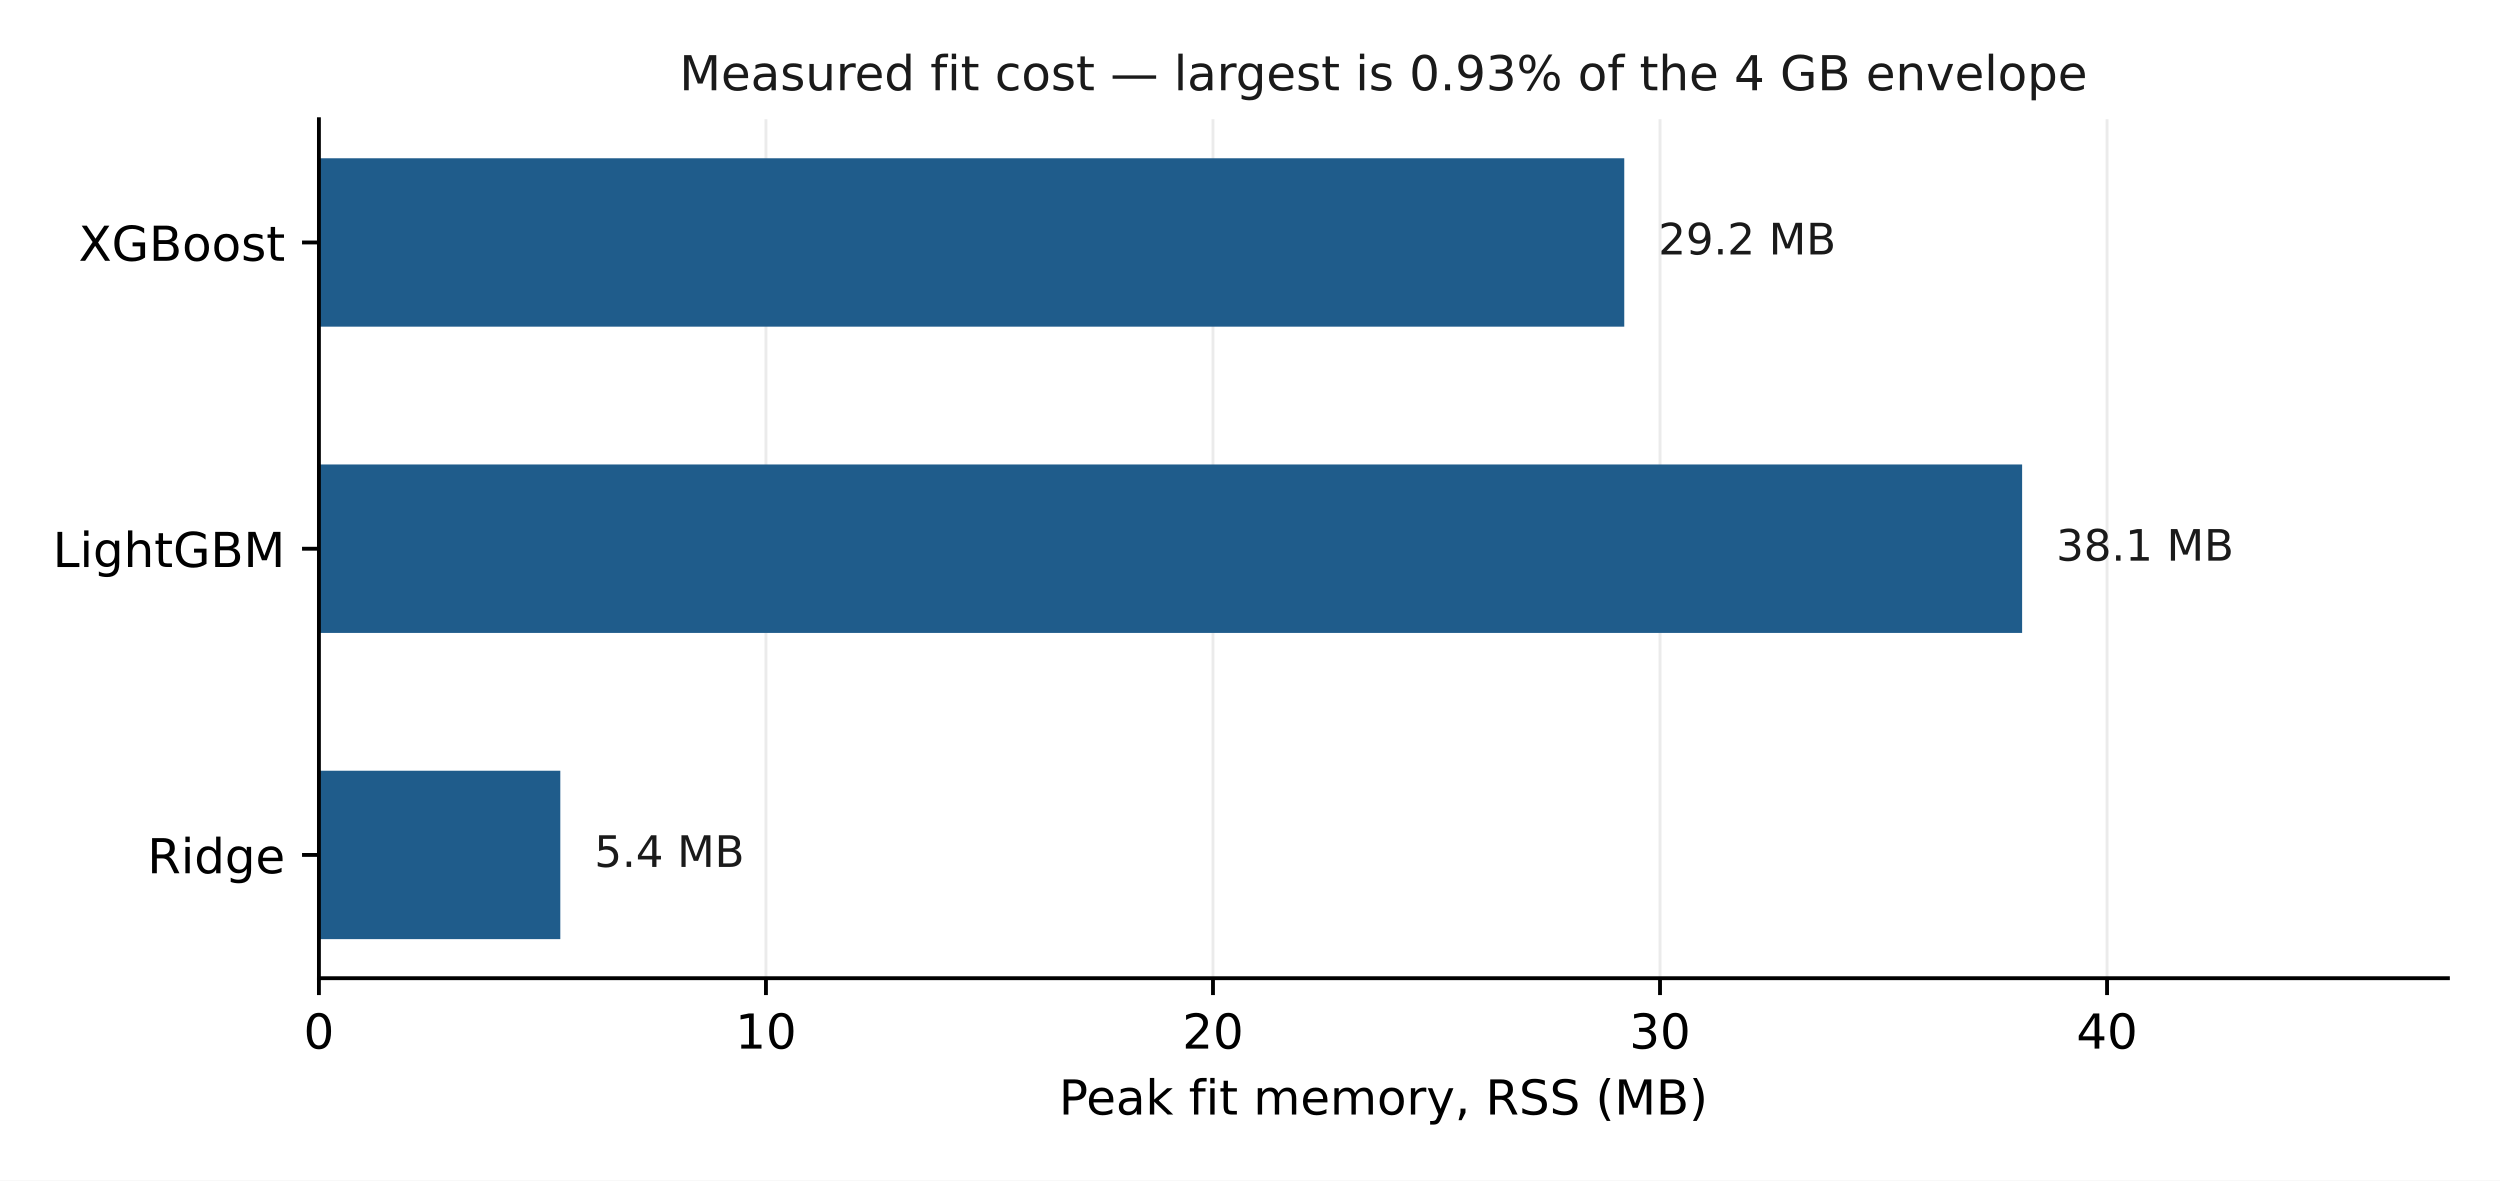
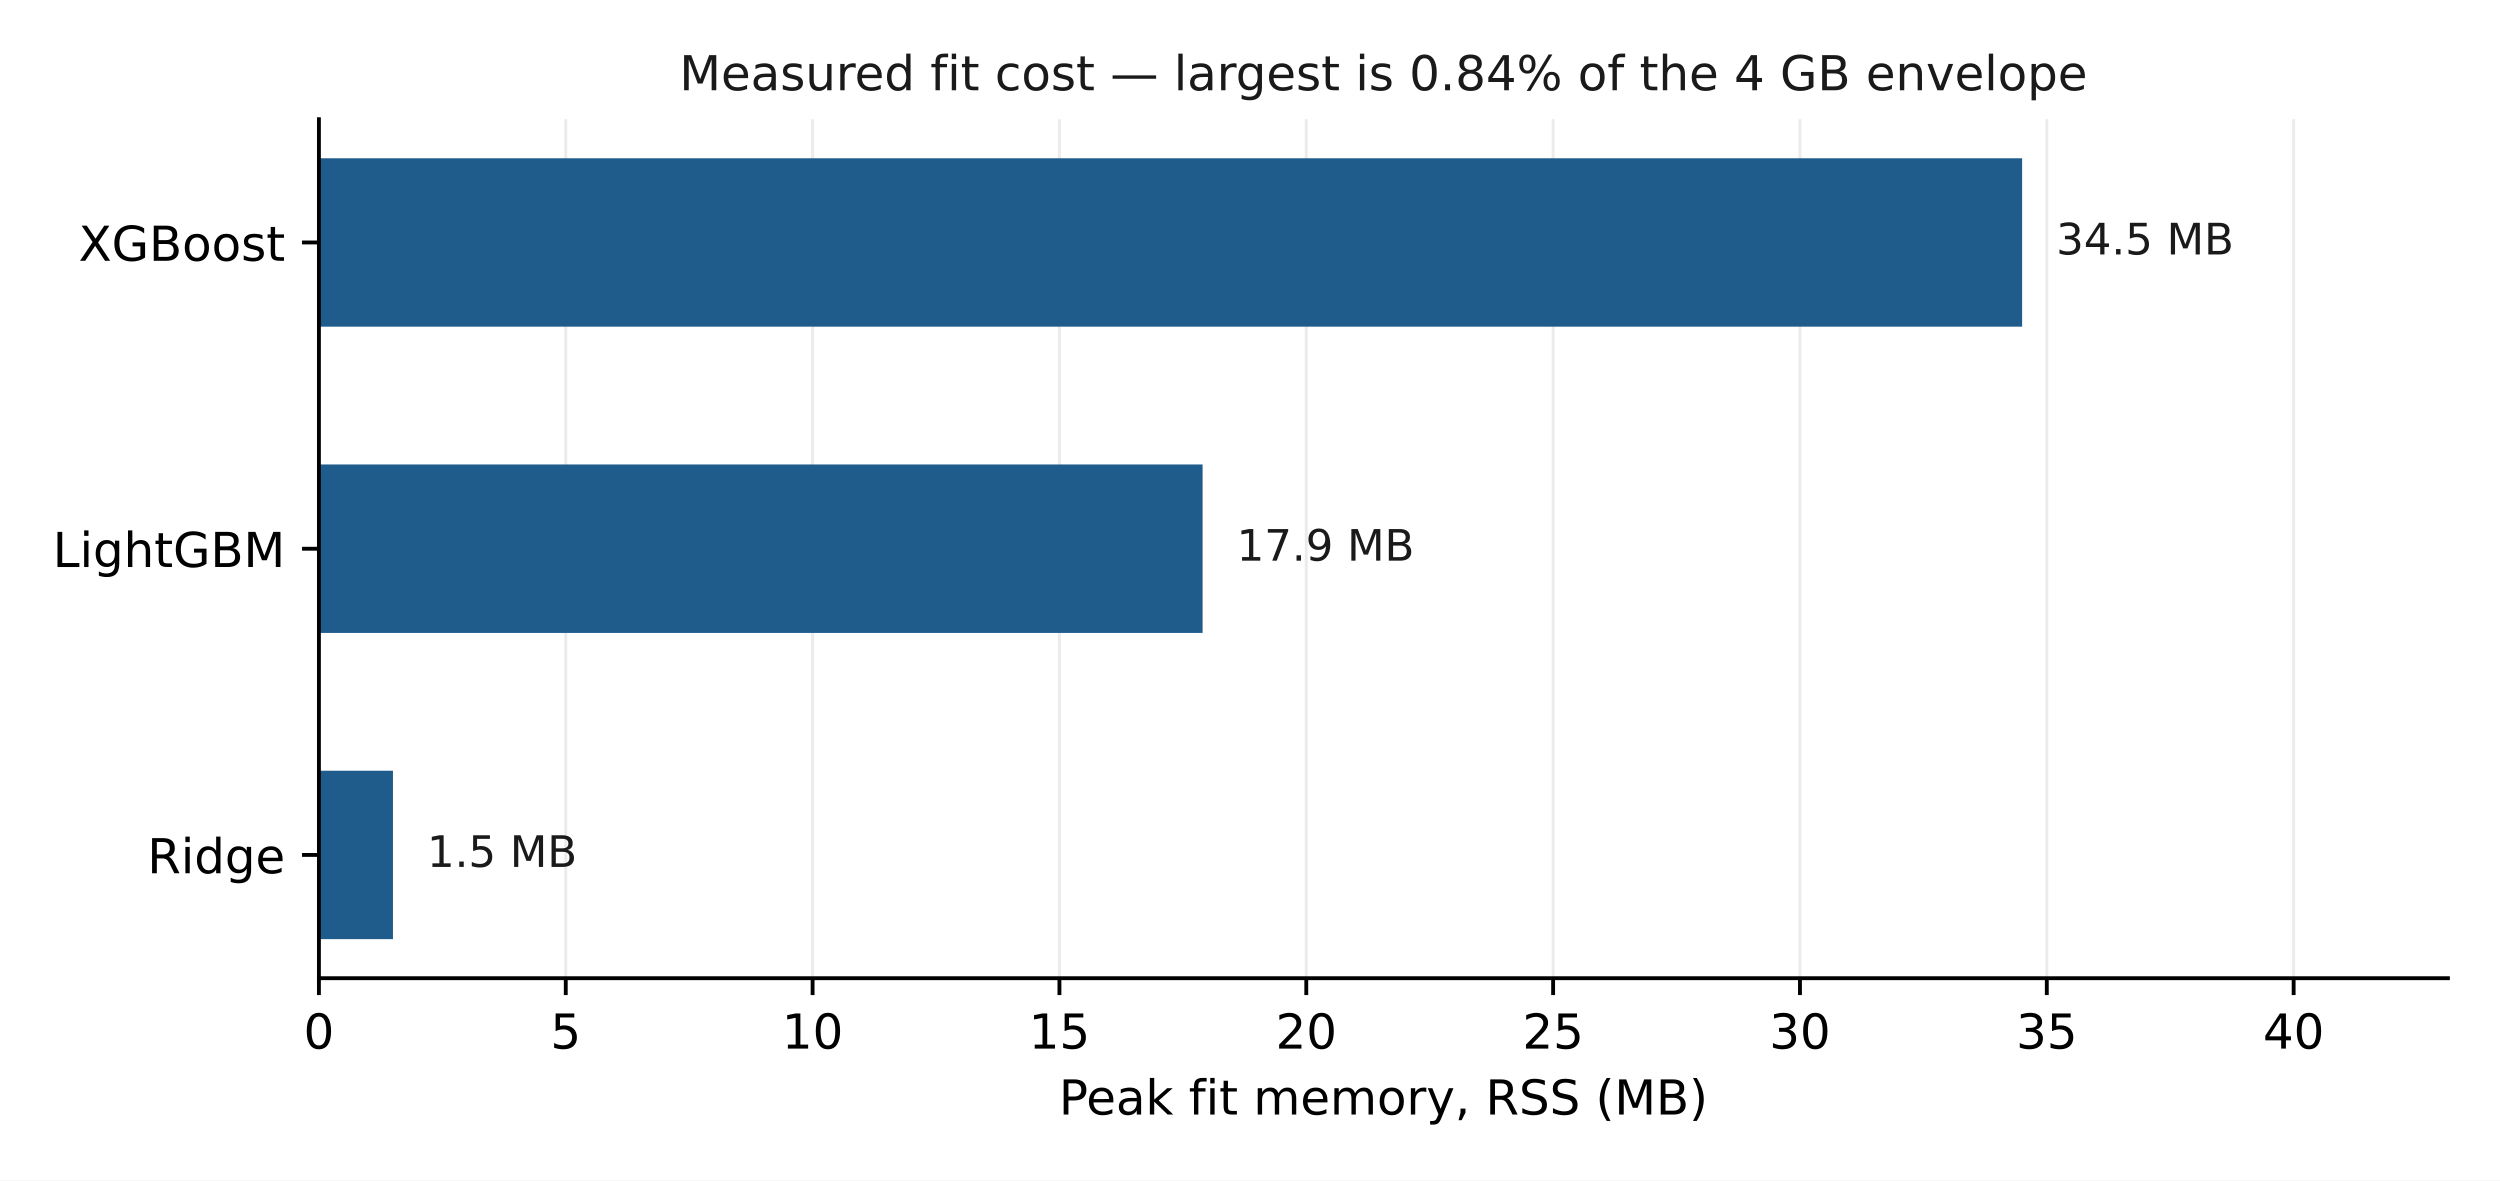
<svg xmlns="http://www.w3.org/2000/svg" xmlns:xlink="http://www.w3.org/1999/xlink" width="518.4pt" height="244.8pt" viewBox="0 0 518.4 244.8" version="1.1">
  <defs>
    <style type="text/css">*{stroke-linejoin: round; stroke-linecap: butt}</style>
  </defs>
  <g id="figure_1">
    <g id="patch_1">
      <path d="M 0 244.8  L 518.4 244.8  L 518.4 0  L 0 0  z " style="fill: #ffffff" />
    </g>
    <g id="axes_1">
      <g id="patch_2">
        <path d="M 66.13 202.84  L 507.6 202.84  L 507.6 24.72  L 66.13 24.72  z " style="fill: #ffffff" />
      </g>
      <g id="matplotlib.axis_1">
        <g id="xtick_1">
          <g id="line2d_1">
-             <path d="M 66.13 202.84  L 66.13 24.72  " clip-path="url(#p864c41b340)" style="fill: none; stroke: #b0b0b0; stroke-opacity: 0.25; stroke-width: 0.6; stroke-linecap: square" />
+             <path d="M 66.13 202.84  L 66.13 24.72  " clip-path="url(#p1ce18e9fd5)" style="fill: none; stroke: #b0b0b0; stroke-opacity: 0.25; stroke-width: 0.6; stroke-linecap: square" />
          </g>
          <g id="line2d_2">
            <defs>
-               <path id="mf224bb47ae" d="M 0 0  L 0 3.5  " style="stroke: #000000; stroke-width: 0.8" />
+               <path id="m09d493e4df" d="M 0 0  L 0 3.5  " style="stroke: #000000; stroke-width: 0.8" />
            </defs>
            <g>
-               <use xlink:href="#mf224bb47ae" x="66.13" y="202.84" style="stroke: #000000; stroke-width: 0.8" />
+               <use xlink:href="#m09d493e4df" x="66.13" y="202.84" style="stroke: #000000; stroke-width: 0.8" />
            </g>
          </g>
          <g id="text_1">
            <g transform="translate(62.94875 217.4384) scale(0.1 -0.1)">
              <defs>
                <path id="DejaVuSans-30" d="M 2034 4250  Q 1547 4250 1301 3770  Q 1056 3291 1056 2328  Q 1056 1369 1301 889  Q 1547 409 2034 409  Q 2525 409 2770 889  Q 3016 1369 3016 2328  Q 3016 3291 2770 3770  Q 2525 4250 2034 4250  z M 2034 4750  Q 2819 4750 3233 4129  Q 3647 3509 3647 2328  Q 3647 1150 3233 529  Q 2819 -91 2034 -91  Q 1250 -91 836 529  Q 422 1150 422 2328  Q 422 3509 836 4129  Q 1250 4750 2034 4750  z " transform="scale(0.015625)" />
              </defs>
              <use xlink:href="#DejaVuSans-30" />
            </g>
          </g>
        </g>
        <g id="xtick_2">
          <g id="line2d_3">
-             <path d="M 158.827 202.84  L 158.827 24.72  " clip-path="url(#p864c41b340)" style="fill: none; stroke: #b0b0b0; stroke-opacity: 0.25; stroke-width: 0.6; stroke-linecap: square" />
+             <path d="M 117.315 202.84  L 117.315 24.72  " clip-path="url(#p1ce18e9fd5)" style="fill: none; stroke: #b0b0b0; stroke-opacity: 0.25; stroke-width: 0.6; stroke-linecap: square" />
          </g>
          <g id="line2d_4">
            <g>
-               <use xlink:href="#mf224bb47ae" x="158.827" y="202.84" style="stroke: #000000; stroke-width: 0.8" />
+               <use xlink:href="#m09d493e4df" x="117.315" y="202.84" style="stroke: #000000; stroke-width: 0.8" />
            </g>
          </g>
          <g id="text_2">
-             <g transform="translate(152.4646 217.4384) scale(0.1 -0.1)">
+             <g transform="translate(114.1337 217.4384) scale(0.1 -0.1)">
+               <defs>
+                 <path id="DejaVuSans-35" d="M 691 4666  L 3169 4666  L 3169 4134  L 1269 4134  L 1269 2991  Q 1406 3038 1543 3061  Q 1681 3084 1819 3084  Q 2600 3084 3056 2656  Q 3513 2228 3513 1497  Q 3513 744 3044 326  Q 2575 -91 1722 -91  Q 1428 -91 1123 -41  Q 819 9 494 109  L 494 744  Q 775 591 1075 516  Q 1375 441 1709 441  Q 2250 441 2565 725  Q 2881 1009 2881 1497  Q 2881 1984 2565 2268  Q 2250 2553 1709 2553  Q 1456 2553 1204 2497  Q 953 2441 691 2322  L 691 4666  z " transform="scale(0.015625)" />
+               </defs>
+               <use xlink:href="#DejaVuSans-35" />
+             </g>
+           </g>
+         </g>
+         <g id="xtick_3">
+           <g id="line2d_5">
+             <path d="M 168.5 202.84  L 168.5 24.72  " clip-path="url(#p1ce18e9fd5)" style="fill: none; stroke: #b0b0b0; stroke-opacity: 0.25; stroke-width: 0.6; stroke-linecap: square" />
+           </g>
+           <g id="line2d_6">
+             <g>
+               <use xlink:href="#m09d493e4df" x="168.5" y="202.84" style="stroke: #000000; stroke-width: 0.8" />
+             </g>
+           </g>
+           <g id="text_3">
+             <g transform="translate(162.1374 217.4384) scale(0.1 -0.1)">
              <defs>
                <path id="DejaVuSans-31" d="M 794 531  L 1825 531  L 1825 4091  L 703 3866  L 703 4441  L 1819 4666  L 2450 4666  L 2450 531  L 3481 531  L 3481 0  L 794 0  L 794 531  z " transform="scale(0.015625)" />
              </defs>
              <use xlink:href="#DejaVuSans-31" />
              <use xlink:href="#DejaVuSans-30" transform="translate(63.62305 0)" />
            </g>
          </g>
        </g>
-         <g id="xtick_3">
-           <g id="line2d_5">
-             <path d="M 251.524 202.84  L 251.524 24.72  " clip-path="url(#p864c41b340)" style="fill: none; stroke: #b0b0b0; stroke-opacity: 0.25; stroke-width: 0.6; stroke-linecap: square" />
-           </g>
-           <g id="line2d_6">
-             <g>
-               <use xlink:href="#mf224bb47ae" x="251.524" y="202.84" style="stroke: #000000; stroke-width: 0.8" />
-             </g>
-           </g>
-           <g id="text_3">
-             <g transform="translate(245.1617 217.4384) scale(0.1 -0.1)">
+         <g id="xtick_4">
+           <g id="line2d_7">
+             <path d="M 219.685 202.84  L 219.685 24.72  " clip-path="url(#p1ce18e9fd5)" style="fill: none; stroke: #b0b0b0; stroke-opacity: 0.25; stroke-width: 0.6; stroke-linecap: square" />
+           </g>
+           <g id="line2d_8">
+             <g>
+               <use xlink:href="#m09d493e4df" x="219.685" y="202.84" style="stroke: #000000; stroke-width: 0.8" />
+             </g>
+           </g>
+           <g id="text_4">
+             <g transform="translate(213.3223 217.4384) scale(0.1 -0.1)">
+               <use xlink:href="#DejaVuSans-31" />
+               <use xlink:href="#DejaVuSans-35" transform="translate(63.62305 0)" />
+             </g>
+           </g>
+         </g>
+         <g id="xtick_5">
+           <g id="line2d_9">
+             <path d="M 270.87 202.84  L 270.87 24.72  " clip-path="url(#p1ce18e9fd5)" style="fill: none; stroke: #b0b0b0; stroke-opacity: 0.25; stroke-width: 0.6; stroke-linecap: square" />
+           </g>
+           <g id="line2d_10">
+             <g>
+               <use xlink:href="#m09d493e4df" x="270.87" y="202.84" style="stroke: #000000; stroke-width: 0.8" />
+             </g>
+           </g>
+           <g id="text_5">
+             <g transform="translate(264.5072 217.4384) scale(0.1 -0.1)">
              <defs>
                <path id="DejaVuSans-32" d="M 1228 531  L 3431 531  L 3431 0  L 469 0  L 469 531  Q 828 903 1448 1529  Q 2069 2156 2228 2338  Q 2531 2678 2651 2914  Q 2772 3150 2772 3378  Q 2772 3750 2511 3984  Q 2250 4219 1831 4219  Q 1534 4219 1204 4116  Q 875 4013 500 3803  L 500 4441  Q 881 4594 1212 4672  Q 1544 4750 1819 4750  Q 2544 4750 2975 4387  Q 3406 4025 3406 3419  Q 3406 3131 3298 2873  Q 3191 2616 2906 2266  Q 2828 2175 2409 1742  Q 1991 1309 1228 531  z " transform="scale(0.015625)" />
              </defs>
              <use xlink:href="#DejaVuSans-32" />
              <use xlink:href="#DejaVuSans-30" transform="translate(63.62305 0)" />
            </g>
          </g>
        </g>
-         <g id="xtick_4">
-           <g id="line2d_7">
-             <path d="M 344.221 202.84  L 344.221 24.72  " clip-path="url(#p864c41b340)" style="fill: none; stroke: #b0b0b0; stroke-opacity: 0.25; stroke-width: 0.6; stroke-linecap: square" />
-           </g>
-           <g id="line2d_8">
-             <g>
-               <use xlink:href="#mf224bb47ae" x="344.221" y="202.84" style="stroke: #000000; stroke-width: 0.8" />
-             </g>
-           </g>
-           <g id="text_4">
-             <g transform="translate(337.8588 217.4384) scale(0.1 -0.1)">
+         <g id="xtick_6">
+           <g id="line2d_11">
+             <path d="M 322.055 202.84  L 322.055 24.72  " clip-path="url(#p1ce18e9fd5)" style="fill: none; stroke: #b0b0b0; stroke-opacity: 0.25; stroke-width: 0.6; stroke-linecap: square" />
+           </g>
+           <g id="line2d_12">
+             <g>
+               <use xlink:href="#m09d493e4df" x="322.055" y="202.84" style="stroke: #000000; stroke-width: 0.8" />
+             </g>
+           </g>
+           <g id="text_6">
+             <g transform="translate(315.6921 217.4384) scale(0.1 -0.1)">
+               <use xlink:href="#DejaVuSans-32" />
+               <use xlink:href="#DejaVuSans-35" transform="translate(63.62305 0)" />
+             </g>
+           </g>
+         </g>
+         <g id="xtick_7">
+           <g id="line2d_13">
+             <path d="M 373.24 202.84  L 373.24 24.72  " clip-path="url(#p1ce18e9fd5)" style="fill: none; stroke: #b0b0b0; stroke-opacity: 0.25; stroke-width: 0.6; stroke-linecap: square" />
+           </g>
+           <g id="line2d_14">
+             <g>
+               <use xlink:href="#m09d493e4df" x="373.24" y="202.84" style="stroke: #000000; stroke-width: 0.8" />
+             </g>
+           </g>
+           <g id="text_7">
+             <g transform="translate(366.8771 217.4384) scale(0.1 -0.1)">
              <defs>
                <path id="DejaVuSans-33" d="M 2597 2516  Q 3050 2419 3304 2112  Q 3559 1806 3559 1356  Q 3559 666 3084 287  Q 2609 -91 1734 -91  Q 1441 -91 1130 -33  Q 819 25 488 141  L 488 750  Q 750 597 1062 519  Q 1375 441 1716 441  Q 2309 441 2620 675  Q 2931 909 2931 1356  Q 2931 1769 2642 2001  Q 2353 2234 1838 2234  L 1294 2234  L 1294 2753  L 1863 2753  Q 2328 2753 2575 2939  Q 2822 3125 2822 3475  Q 2822 3834 2567 4026  Q 2313 4219 1838 4219  Q 1578 4219 1281 4162  Q 984 4106 628 3988  L 628 4550  Q 988 4650 1302 4700  Q 1616 4750 1894 4750  Q 2613 4750 3031 4423  Q 3450 4097 3450 3541  Q 3450 3153 3228 2886  Q 3006 2619 2597 2516  z " transform="scale(0.015625)" />
              </defs>
              <use xlink:href="#DejaVuSans-33" />
              <use xlink:href="#DejaVuSans-30" transform="translate(63.62305 0)" />
            </g>
          </g>
        </g>
-         <g id="xtick_5">
-           <g id="line2d_9">
-             <path d="M 436.918 202.84  L 436.918 24.72  " clip-path="url(#p864c41b340)" style="fill: none; stroke: #b0b0b0; stroke-opacity: 0.25; stroke-width: 0.6; stroke-linecap: square" />
-           </g>
-           <g id="line2d_10">
-             <g>
-               <use xlink:href="#mf224bb47ae" x="436.918" y="202.84" style="stroke: #000000; stroke-width: 0.8" />
-             </g>
-           </g>
-           <g id="text_5">
-             <g transform="translate(430.556 217.4384) scale(0.1 -0.1)">
+         <g id="xtick_8">
+           <g id="line2d_15">
+             <path d="M 424.424 202.84  L 424.424 24.72  " clip-path="url(#p1ce18e9fd5)" style="fill: none; stroke: #b0b0b0; stroke-opacity: 0.25; stroke-width: 0.6; stroke-linecap: square" />
+           </g>
+           <g id="line2d_16">
+             <g>
+               <use xlink:href="#m09d493e4df" x="424.424" y="202.84" style="stroke: #000000; stroke-width: 0.8" />
+             </g>
+           </g>
+           <g id="text_8">
+             <g transform="translate(418.062 217.4384) scale(0.1 -0.1)">
+               <use xlink:href="#DejaVuSans-33" />
+               <use xlink:href="#DejaVuSans-35" transform="translate(63.62305 0)" />
+             </g>
+           </g>
+         </g>
+         <g id="xtick_9">
+           <g id="line2d_17">
+             <path d="M 475.609 202.84  L 475.609 24.72  " clip-path="url(#p1ce18e9fd5)" style="fill: none; stroke: #b0b0b0; stroke-opacity: 0.25; stroke-width: 0.6; stroke-linecap: square" />
+           </g>
+           <g id="line2d_18">
+             <g>
+               <use xlink:href="#m09d493e4df" x="475.609" y="202.84" style="stroke: #000000; stroke-width: 0.8" />
+             </g>
+           </g>
+           <g id="text_9">
+             <g transform="translate(469.2469 217.4384) scale(0.1 -0.1)">
              <defs>
                <path id="DejaVuSans-34" d="M 2419 4116  L 825 1625  L 2419 1625  L 2419 4116  z M 2253 4666  L 3047 4666  L 3047 1625  L 3713 1625  L 3713 1100  L 3047 1100  L 3047 0  L 2419 0  L 2419 1100  L 313 1100  L 313 1709  L 2253 4666  z " transform="scale(0.015625)" />
              </defs>
              <use xlink:href="#DejaVuSans-34" />
              <use xlink:href="#DejaVuSans-30" transform="translate(63.62305 0)" />
            </g>
          </g>
        </g>
-         <g id="text_6">
+         <g id="text_10">
          <g transform="translate(219.5806 231.1166) scale(0.1 -0.1)">
            <defs>
              <path id="DejaVuSans-50" d="M 1259 4147  L 1259 2394  L 2053 2394  Q 2494 2394 2734 2622  Q 2975 2850 2975 3272  Q 2975 3691 2734 3919  Q 2494 4147 2053 4147  L 1259 4147  z M 628 4666  L 2053 4666  Q 2838 4666 3239 4311  Q 3641 3956 3641 3272  Q 3641 2581 3239 2228  Q 2838 1875 2053 1875  L 1259 1875  L 1259 0  L 628 0  L 628 4666  z " transform="scale(0.015625)" />
              <path id="DejaVuSans-65" d="M 3597 1894  L 3597 1613  L 953 1613  Q 991 1019 1311 708  Q 1631 397 2203 397  Q 2534 397 2845 478  Q 3156 559 3463 722  L 3463 178  Q 3153 47 2828 -22  Q 2503 -91 2169 -91  Q 1331 -91 842 396  Q 353 884 353 1716  Q 353 2575 817 3079  Q 1281 3584 2069 3584  Q 2775 3584 3186 3129  Q 3597 2675 3597 1894  z M 3022 2063  Q 3016 2534 2758 2815  Q 2500 3097 2075 3097  Q 1594 3097 1305 2825  Q 1016 2553 972 2059  L 3022 2063  z " transform="scale(0.015625)" />
              <path id="DejaVuSans-61" d="M 2194 1759  Q 1497 1759 1228 1600  Q 959 1441 959 1056  Q 959 750 1161 570  Q 1363 391 1709 391  Q 2188 391 2477 730  Q 2766 1069 2766 1631  L 2766 1759  L 2194 1759  z M 3341 1997  L 3341 0  L 2766 0  L 2766 531  Q 2569 213 2275 61  Q 1981 -91 1556 -91  Q 1019 -91 701 211  Q 384 513 384 1019  Q 384 1609 779 1909  Q 1175 2209 1959 2209  L 2766 2209  L 2766 2266  Q 2766 2663 2505 2880  Q 2244 3097 1772 3097  Q 1472 3097 1187 3025  Q 903 2953 641 2809  L 641 3341  Q 956 3463 1253 3523  Q 1550 3584 1831 3584  Q 2591 3584 2966 3190  Q 3341 2797 3341 1997  z " transform="scale(0.015625)" />
              <path id="DejaVuSans-6b" d="M 581 4863  L 1159 4863  L 1159 1991  L 2875 3500  L 3609 3500  L 1753 1863  L 3688 0  L 2938 0  L 1159 1709  L 1159 0  L 581 0  L 581 4863  z " transform="scale(0.015625)" />
              <path id="DejaVuSans-20" transform="scale(0.015625)" />
              <path id="DejaVuSans-66" d="M 2375 4863  L 2375 4384  L 1825 4384  Q 1516 4384 1395 4259  Q 1275 4134 1275 3809  L 1275 3500  L 2222 3500  L 2222 3053  L 1275 3053  L 1275 0  L 697 0  L 697 3053  L 147 3053  L 147 3500  L 697 3500  L 697 3744  Q 697 4328 969 4595  Q 1241 4863 1831 4863  L 2375 4863  z " transform="scale(0.015625)" />
              <path id="DejaVuSans-69" d="M 603 3500  L 1178 3500  L 1178 0  L 603 0  L 603 3500  z M 603 4863  L 1178 4863  L 1178 4134  L 603 4134  L 603 4863  z " transform="scale(0.015625)" />
              <path id="DejaVuSans-74" d="M 1172 4494  L 1172 3500  L 2356 3500  L 2356 3053  L 1172 3053  L 1172 1153  Q 1172 725 1289 603  Q 1406 481 1766 481  L 2356 481  L 2356 0  L 1766 0  Q 1100 0 847 248  Q 594 497 594 1153  L 594 3053  L 172 3053  L 172 3500  L 594 3500  L 594 4494  L 1172 4494  z " transform="scale(0.015625)" />
              <path id="DejaVuSans-6d" d="M 3328 2828  Q 3544 3216 3844 3400  Q 4144 3584 4550 3584  Q 5097 3584 5394 3201  Q 5691 2819 5691 2113  L 5691 0  L 5113 0  L 5113 2094  Q 5113 2597 4934 2840  Q 4756 3084 4391 3084  Q 3944 3084 3684 2787  Q 3425 2491 3425 1978  L 3425 0  L 2847 0  L 2847 2094  Q 2847 2600 2669 2842  Q 2491 3084 2119 3084  Q 1678 3084 1418 2786  Q 1159 2488 1159 1978  L 1159 0  L 581 0  L 581 3500  L 1159 3500  L 1159 2956  Q 1356 3278 1631 3431  Q 1906 3584 2284 3584  Q 2666 3584 2933 3390  Q 3200 3197 3328 2828  z " transform="scale(0.015625)" />
              <path id="DejaVuSans-6f" d="M 1959 3097  Q 1497 3097 1228 2736  Q 959 2375 959 1747  Q 959 1119 1226 758  Q 1494 397 1959 397  Q 2419 397 2687 759  Q 2956 1122 2956 1747  Q 2956 2369 2687 2733  Q 2419 3097 1959 3097  z M 1959 3584  Q 2709 3584 3137 3096  Q 3566 2609 3566 1747  Q 3566 888 3137 398  Q 2709 -91 1959 -91  Q 1206 -91 779 398  Q 353 888 353 1747  Q 353 2609 779 3096  Q 1206 3584 1959 3584  z " transform="scale(0.015625)" />
              <path id="DejaVuSans-72" d="M 2631 2963  Q 2534 3019 2420 3045  Q 2306 3072 2169 3072  Q 1681 3072 1420 2755  Q 1159 2438 1159 1844  L 1159 0  L 581 0  L 581 3500  L 1159 3500  L 1159 2956  Q 1341 3275 1631 3429  Q 1922 3584 2338 3584  Q 2397 3584 2469 3576  Q 2541 3569 2628 3553  L 2631 2963  z " transform="scale(0.015625)" />
              <path id="DejaVuSans-79" d="M 2059 -325  Q 1816 -950 1584 -1140  Q 1353 -1331 966 -1331  L 506 -1331  L 506 -850  L 844 -850  Q 1081 -850 1212 -737  Q 1344 -625 1503 -206  L 1606 56  L 191 3500  L 800 3500  L 1894 763  L 2988 3500  L 3597 3500  L 2059 -325  z " transform="scale(0.015625)" />
              <path id="DejaVuSans-2c" d="M 750 794  L 1409 794  L 1409 256  L 897 -744  L 494 -744  L 750 256  L 750 794  z " transform="scale(0.015625)" />
              <path id="DejaVuSans-52" d="M 2841 2188  Q 3044 2119 3236 1894  Q 3428 1669 3622 1275  L 4263 0  L 3584 0  L 2988 1197  Q 2756 1666 2539 1819  Q 2322 1972 1947 1972  L 1259 1972  L 1259 0  L 628 0  L 628 4666  L 2053 4666  Q 2853 4666 3247 4331  Q 3641 3997 3641 3322  Q 3641 2881 3436 2590  Q 3231 2300 2841 2188  z M 1259 4147  L 1259 2491  L 2053 2491  Q 2509 2491 2742 2702  Q 2975 2913 2975 3322  Q 2975 3731 2742 3939  Q 2509 4147 2053 4147  L 1259 4147  z " transform="scale(0.015625)" />
              <path id="DejaVuSans-53" d="M 3425 4513  L 3425 3897  Q 3066 4069 2747 4153  Q 2428 4238 2131 4238  Q 1616 4238 1336 4038  Q 1056 3838 1056 3469  Q 1056 3159 1242 3001  Q 1428 2844 1947 2747  L 2328 2669  Q 3034 2534 3370 2195  Q 3706 1856 3706 1288  Q 3706 609 3251 259  Q 2797 -91 1919 -91  Q 1588 -91 1214 -16  Q 841 59 441 206  L 441 856  Q 825 641 1194 531  Q 1563 422 1919 422  Q 2459 422 2753 634  Q 3047 847 3047 1241  Q 3047 1584 2836 1778  Q 2625 1972 2144 2069  L 1759 2144  Q 1053 2284 737 2584  Q 422 2884 422 3419  Q 422 4038 858 4394  Q 1294 4750 2059 4750  Q 2388 4750 2728 4690  Q 3069 4631 3425 4513  z " transform="scale(0.015625)" />
              <path id="DejaVuSans-28" d="M 1984 4856  Q 1566 4138 1362 3434  Q 1159 2731 1159 2009  Q 1159 1288 1364 580  Q 1569 -128 1984 -844  L 1484 -844  Q 1016 -109 783 600  Q 550 1309 550 2009  Q 550 2706 781 3412  Q 1013 4119 1484 4856  L 1984 4856  z " transform="scale(0.015625)" />
              <path id="DejaVuSans-4d" d="M 628 4666  L 1569 4666  L 2759 1491  L 3956 4666  L 4897 4666  L 4897 0  L 4281 0  L 4281 4097  L 3078 897  L 2444 897  L 1241 4097  L 1241 0  L 628 0  L 628 4666  z " transform="scale(0.015625)" />
              <path id="DejaVuSans-42" d="M 1259 2228  L 1259 519  L 2272 519  Q 2781 519 3026 730  Q 3272 941 3272 1375  Q 3272 1813 3026 2020  Q 2781 2228 2272 2228  L 1259 2228  z M 1259 4147  L 1259 2741  L 2194 2741  Q 2656 2741 2882 2914  Q 3109 3088 3109 3444  Q 3109 3797 2882 3972  Q 2656 4147 2194 4147  L 1259 4147  z M 628 4666  L 2241 4666  Q 2963 4666 3353 4366  Q 3744 4066 3744 3513  Q 3744 3084 3544 2831  Q 3344 2578 2956 2516  Q 3422 2416 3680 2098  Q 3938 1781 3938 1306  Q 3938 681 3513 340  Q 3088 0 2303 0  L 628 0  L 628 4666  z " transform="scale(0.015625)" />
              <path id="DejaVuSans-29" d="M 513 4856  L 1013 4856  Q 1481 4119 1714 3412  Q 1947 2706 1947 2009  Q 1947 1309 1714 600  Q 1481 -109 1013 -844  L 513 -844  Q 928 -128 1133 580  Q 1338 1288 1338 2009  Q 1338 2731 1133 3434  Q 928 4138 513 4856  z " transform="scale(0.015625)" />
            </defs>
            <use xlink:href="#DejaVuSans-50" />
            <use xlink:href="#DejaVuSans-65" transform="translate(56.67773 0)" />
            <use xlink:href="#DejaVuSans-61" transform="translate(118.2012 0)" />
            <use xlink:href="#DejaVuSans-6b" transform="translate(179.4805 0)" />
            <use xlink:href="#DejaVuSans-20" transform="translate(237.3906 0)" />
            <use xlink:href="#DejaVuSans-66" transform="translate(269.1777 0)" />
            <use xlink:href="#DejaVuSans-69" transform="translate(304.3828 0)" />
            <use xlink:href="#DejaVuSans-74" transform="translate(332.166 0)" />
            <use xlink:href="#DejaVuSans-20" transform="translate(371.375 0)" />
            <use xlink:href="#DejaVuSans-6d" transform="translate(403.1621 0)" />
            <use xlink:href="#DejaVuSans-65" transform="translate(500.5742 0)" />
            <use xlink:href="#DejaVuSans-6d" transform="translate(562.0977 0)" />
            <use xlink:href="#DejaVuSans-6f" transform="translate(659.5098 0)" />
            <use xlink:href="#DejaVuSans-72" transform="translate(720.6914 0)" />
            <use xlink:href="#DejaVuSans-79" transform="translate(761.8047 0)" />
            <use xlink:href="#DejaVuSans-2c" transform="translate(820.9844 0)" />
            <use xlink:href="#DejaVuSans-20" transform="translate(852.7715 0)" />
            <use xlink:href="#DejaVuSans-52" transform="translate(884.5586 0)" />
            <use xlink:href="#DejaVuSans-53" transform="translate(954.041 0)" />
            <use xlink:href="#DejaVuSans-53" transform="translate(1017.518 0)" />
            <use xlink:href="#DejaVuSans-20" transform="translate(1080.994 0)" />
            <use xlink:href="#DejaVuSans-28" transform="translate(1112.781 0)" />
            <use xlink:href="#DejaVuSans-4d" transform="translate(1151.795 0)" />
            <use xlink:href="#DejaVuSans-42" transform="translate(1238.074 0)" />
            <use xlink:href="#DejaVuSans-29" transform="translate(1306.678 0)" />
          </g>
        </g>
      </g>
      <g id="matplotlib.axis_2">
        <g id="ytick_1">
-           <g id="line2d_11">
+           <g id="line2d_19">
            <defs>
-               <path id="mcb67b25d05" d="M 0 0  L -3.5 0  " style="stroke: #000000; stroke-width: 0.8" />
+               <path id="m7102c839e0" d="M 0 0  L -3.5 0  " style="stroke: #000000; stroke-width: 0.8" />
            </defs>
            <g>
-               <use xlink:href="#mcb67b25d05" x="66.13" y="177.281" style="stroke: #000000; stroke-width: 0.8" />
-             </g>
-           </g>
-           <g id="text_7">
+               <use xlink:href="#m7102c839e0" x="66.13" y="177.281" style="stroke: #000000; stroke-width: 0.8" />
+             </g>
+           </g>
+           <g id="text_11">
            <g transform="translate(30.55344 181.0801) scale(0.1 -0.1)">
              <defs>
                <path id="DejaVuSans-64" d="M 2906 2969  L 2906 4863  L 3481 4863  L 3481 0  L 2906 0  L 2906 525  Q 2725 213 2448 61  Q 2172 -91 1784 -91  Q 1150 -91 751 415  Q 353 922 353 1747  Q 353 2572 751 3078  Q 1150 3584 1784 3584  Q 2172 3584 2448 3432  Q 2725 3281 2906 2969  z M 947 1747  Q 947 1113 1208 752  Q 1469 391 1925 391  Q 2381 391 2643 752  Q 2906 1113 2906 1747  Q 2906 2381 2643 2742  Q 2381 3103 1925 3103  Q 1469 3103 1208 2742  Q 947 2381 947 1747  z " transform="scale(0.015625)" />
                <path id="DejaVuSans-67" d="M 2906 1791  Q 2906 2416 2648 2759  Q 2391 3103 1925 3103  Q 1463 3103 1205 2759  Q 947 2416 947 1791  Q 947 1169 1205 825  Q 1463 481 1925 481  Q 2391 481 2648 825  Q 2906 1169 2906 1791  z M 3481 434  Q 3481 -459 3084 -895  Q 2688 -1331 1869 -1331  Q 1566 -1331 1297 -1286  Q 1028 -1241 775 -1147  L 775 -588  Q 1028 -725 1275 -790  Q 1522 -856 1778 -856  Q 2344 -856 2625 -561  Q 2906 -266 2906 331  L 2906 616  Q 2728 306 2450 153  Q 2172 0 1784 0  Q 1141 0 747 490  Q 353 981 353 1791  Q 353 2603 747 3093  Q 1141 3584 1784 3584  Q 2172 3584 2450 3431  Q 2728 3278 2906 2969  L 2906 3500  L 3481 3500  L 3481 434  z " transform="scale(0.015625)" />
              </defs>
              <use xlink:href="#DejaVuSans-52" />
              <use xlink:href="#DejaVuSans-69" transform="translate(69.48242 0)" />
              <use xlink:href="#DejaVuSans-64" transform="translate(97.26562 0)" />
              <use xlink:href="#DejaVuSans-67" transform="translate(160.7422 0)" />
              <use xlink:href="#DejaVuSans-65" transform="translate(224.2188 0)" />
            </g>
          </g>
        </g>
        <g id="ytick_2">
-           <g id="line2d_12">
-             <g>
-               <use xlink:href="#mcb67b25d05" x="66.13" y="113.78" style="stroke: #000000; stroke-width: 0.8" />
-             </g>
-           </g>
-           <g id="text_8">
+           <g id="line2d_20">
+             <g>
+               <use xlink:href="#m7102c839e0" x="66.13" y="113.78" style="stroke: #000000; stroke-width: 0.8" />
+             </g>
+           </g>
+           <g id="text_12">
            <g transform="translate(10.93625 117.5792) scale(0.1 -0.1)">
              <defs>
                <path id="DejaVuSans-4c" d="M 628 4666  L 1259 4666  L 1259 531  L 3531 531  L 3531 0  L 628 0  L 628 4666  z " transform="scale(0.015625)" />
                <path id="DejaVuSans-68" d="M 3513 2113  L 3513 0  L 2938 0  L 2938 2094  Q 2938 2591 2744 2837  Q 2550 3084 2163 3084  Q 1697 3084 1428 2787  Q 1159 2491 1159 1978  L 1159 0  L 581 0  L 581 4863  L 1159 4863  L 1159 2956  Q 1366 3272 1645 3428  Q 1925 3584 2291 3584  Q 2894 3584 3203 3211  Q 3513 2838 3513 2113  z " transform="scale(0.015625)" />
                <path id="DejaVuSans-47" d="M 3809 666  L 3809 1919  L 2778 1919  L 2778 2438  L 4434 2438  L 4434 434  Q 4069 175 3628 42  Q 3188 -91 2688 -91  Q 1594 -91 976 548  Q 359 1188 359 2328  Q 359 3472 976 4111  Q 1594 4750 2688 4750  Q 3144 4750 3555 4637  Q 3966 4525 4313 4306  L 4313 3634  Q 3963 3931 3569 4081  Q 3175 4231 2741 4231  Q 1884 4231 1454 3753  Q 1025 3275 1025 2328  Q 1025 1384 1454 906  Q 1884 428 2741 428  Q 3075 428 3337 486  Q 3600 544 3809 666  z " transform="scale(0.015625)" />
              </defs>
              <use xlink:href="#DejaVuSans-4c" />
              <use xlink:href="#DejaVuSans-69" transform="translate(55.71289 0)" />
              <use xlink:href="#DejaVuSans-67" transform="translate(83.49609 0)" />
              <use xlink:href="#DejaVuSans-68" transform="translate(146.9727 0)" />
              <use xlink:href="#DejaVuSans-74" transform="translate(210.3516 0)" />
              <use xlink:href="#DejaVuSans-47" transform="translate(249.5605 0)" />
              <use xlink:href="#DejaVuSans-42" transform="translate(327.0508 0)" />
              <use xlink:href="#DejaVuSans-4d" transform="translate(395.6543 0)" />
            </g>
          </g>
        </g>
        <g id="ytick_3">
-           <g id="line2d_13">
-             <g>
-               <use xlink:href="#mcb67b25d05" x="66.13" y="50.279" style="stroke: #000000; stroke-width: 0.8" />
-             </g>
-           </g>
-           <g id="text_9">
+           <g id="line2d_21">
+             <g>
+               <use xlink:href="#m7102c839e0" x="66.13" y="50.279" style="stroke: #000000; stroke-width: 0.8" />
+             </g>
+           </g>
+           <g id="text_13">
            <g transform="translate(16.30344 54.07833) scale(0.1 -0.1)">
              <defs>
                <path id="DejaVuSans-58" d="M 403 4666  L 1081 4666  L 2241 2931  L 3406 4666  L 4084 4666  L 2584 2425  L 4184 0  L 3506 0  L 2194 1984  L 872 0  L 191 0  L 1856 2491  L 403 4666  z " transform="scale(0.015625)" />
                <path id="DejaVuSans-73" d="M 2834 3397  L 2834 2853  Q 2591 2978 2328 3040  Q 2066 3103 1784 3103  Q 1356 3103 1142 2972  Q 928 2841 928 2578  Q 928 2378 1081 2264  Q 1234 2150 1697 2047  L 1894 2003  Q 2506 1872 2764 1633  Q 3022 1394 3022 966  Q 3022 478 2636 193  Q 2250 -91 1575 -91  Q 1294 -91 989 -36  Q 684 19 347 128  L 347 722  Q 666 556 975 473  Q 1284 391 1588 391  Q 1994 391 2212 530  Q 2431 669 2431 922  Q 2431 1156 2273 1281  Q 2116 1406 1581 1522  L 1381 1569  Q 847 1681 609 1914  Q 372 2147 372 2553  Q 372 3047 722 3315  Q 1072 3584 1716 3584  Q 2034 3584 2315 3537  Q 2597 3491 2834 3397  z " transform="scale(0.015625)" />
              </defs>
              <use xlink:href="#DejaVuSans-58" />
              <use xlink:href="#DejaVuSans-47" transform="translate(68.50586 0)" />
              <use xlink:href="#DejaVuSans-42" transform="translate(145.9961 0)" />
              <use xlink:href="#DejaVuSans-6f" transform="translate(214.5996 0)" />
              <use xlink:href="#DejaVuSans-6f" transform="translate(275.7812 0)" />
              <use xlink:href="#DejaVuSans-73" transform="translate(336.9629 0)" />
              <use xlink:href="#DejaVuSans-74" transform="translate(389.0625 0)" />
            </g>
          </g>
        </g>
      </g>
      <g id="patch_3">
-         <path d="M 66.13 194.744  L 116.186 194.744  L 116.186 159.818  L 66.13 159.818  z " clip-path="url(#p864c41b340)" style="fill: #1f5c8b" />
+         <path d="M 66.13 194.744  L 81.485 194.744  L 81.485 159.818  L 66.13 159.818  z " clip-path="url(#p1ce18e9fd5)" style="fill: #1f5c8b" />
      </g>
      <g id="patch_4">
-         <path d="M 66.13 131.243  L 419.306 131.243  L 419.306 96.317  L 66.13 96.317  z " clip-path="url(#p864c41b340)" style="fill: #1f5c8b" />
+         <path d="M 66.13 131.243  L 249.372 131.243  L 249.372 96.317  L 66.13 96.317  z " clip-path="url(#p1ce18e9fd5)" style="fill: #1f5c8b" />
      </g>
      <g id="patch_5">
-         <path d="M 66.13 67.742  L 336.806 67.742  L 336.806 32.816  L 66.13 32.816  z " clip-path="url(#p864c41b340)" style="fill: #1f5c8b" />
+         <path d="M 66.13 67.742  L 419.306 67.742  L 419.306 32.816  L 66.13 32.816  z " clip-path="url(#p1ce18e9fd5)" style="fill: #1f5c8b" />
      </g>
      <g id="patch_6">
        <path d="M 66.13 202.84  L 66.13 24.72  " style="fill: none; stroke: #000000; stroke-width: 0.8; stroke-linejoin: miter; stroke-linecap: square" />
      </g>
      <g id="patch_7">
        <path d="M 66.13 202.84  L 507.6 202.84  " style="fill: none; stroke: #000000; stroke-width: 0.8; stroke-linejoin: miter; stroke-linecap: square" />
      </g>
-       <g id="text_10">
-         <g style="fill: #1a1a1a" transform="translate(123.25 179.7643) scale(0.09 -0.09)">
+       <g id="text_14">
+         <g style="fill: #1a1a1a" transform="translate(88.549 179.7643) scale(0.09 -0.09)">
          <defs>
-             <path id="DejaVuSans-35" d="M 691 4666  L 3169 4666  L 3169 4134  L 1269 4134  L 1269 2991  Q 1406 3038 1543 3061  Q 1681 3084 1819 3084  Q 2600 3084 3056 2656  Q 3513 2228 3513 1497  Q 3513 744 3044 326  Q 2575 -91 1722 -91  Q 1428 -91 1123 -41  Q 819 9 494 109  L 494 744  Q 775 591 1075 516  Q 1375 441 1709 441  Q 2250 441 2565 725  Q 2881 1009 2881 1497  Q 2881 1984 2565 2268  Q 2250 2553 1709 2553  Q 1456 2553 1204 2497  Q 953 2441 691 2322  L 691 4666  z " transform="scale(0.015625)" />
            <path id="DejaVuSans-2e" d="M 684 794  L 1344 794  L 1344 0  L 684 0  L 684 794  z " transform="scale(0.015625)" />
          </defs>
-           <use xlink:href="#DejaVuSans-35" />
+           <use xlink:href="#DejaVuSans-31" />
          <use xlink:href="#DejaVuSans-2e" transform="translate(63.62305 0)" />
-           <use xlink:href="#DejaVuSans-34" transform="translate(95.41016 0)" />
+           <use xlink:href="#DejaVuSans-35" transform="translate(95.41016 0)" />
          <use xlink:href="#DejaVuSans-20" transform="translate(159.0332 0)" />
          <use xlink:href="#DejaVuSans-4d" transform="translate(190.8203 0)" />
          <use xlink:href="#DejaVuSans-42" transform="translate(277.0996 0)" />
        </g>
      </g>
-       <g id="text_11">
-         <g style="fill: #1a1a1a" transform="translate(426.3695 116.2634) scale(0.09 -0.09)">
+       <g id="text_15">
+         <g style="fill: #1a1a1a" transform="translate(256.4356 116.2634) scale(0.09 -0.09)">
          <defs>
-             <path id="DejaVuSans-38" d="M 2034 2216  Q 1584 2216 1326 1975  Q 1069 1734 1069 1313  Q 1069 891 1326 650  Q 1584 409 2034 409  Q 2484 409 2743 651  Q 3003 894 3003 1313  Q 3003 1734 2745 1975  Q 2488 2216 2034 2216  z M 1403 2484  Q 997 2584 770 2862  Q 544 3141 544 3541  Q 544 4100 942 4425  Q 1341 4750 2034 4750  Q 2731 4750 3128 4425  Q 3525 4100 3525 3541  Q 3525 3141 3298 2862  Q 3072 2584 2669 2484  Q 3125 2378 3379 2068  Q 3634 1759 3634 1313  Q 3634 634 3220 271  Q 2806 -91 2034 -91  Q 1263 -91 848 271  Q 434 634 434 1313  Q 434 1759 690 2068  Q 947 2378 1403 2484  z M 1172 3481  Q 1172 3119 1398 2916  Q 1625 2713 2034 2713  Q 2441 2713 2670 2916  Q 2900 3119 2900 3481  Q 2900 3844 2670 4047  Q 2441 4250 2034 4250  Q 1625 4250 1398 4047  Q 1172 3844 1172 3481  z " transform="scale(0.015625)" />
+             <path id="DejaVuSans-37" d="M 525 4666  L 3525 4666  L 3525 4397  L 1831 0  L 1172 0  L 2766 4134  L 525 4134  L 525 4666  z " transform="scale(0.015625)" />
+             <path id="DejaVuSans-39" d="M 703 97  L 703 672  Q 941 559 1184 500  Q 1428 441 1663 441  Q 2288 441 2617 861  Q 2947 1281 2994 2138  Q 2813 1869 2534 1725  Q 2256 1581 1919 1581  Q 1219 1581 811 2004  Q 403 2428 403 3163  Q 403 3881 828 4315  Q 1253 4750 1959 4750  Q 2769 4750 3195 4129  Q 3622 3509 3622 2328  Q 3622 1225 3098 567  Q 2575 -91 1691 -91  Q 1453 -91 1209 -44  Q 966 3 703 97  z M 1959 2075  Q 2384 2075 2632 2365  Q 2881 2656 2881 3163  Q 2881 3666 2632 3958  Q 2384 4250 1959 4250  Q 1534 4250 1286 3958  Q 1038 3666 1038 3163  Q 1038 2656 1286 2365  Q 1534 2075 1959 2075  z " transform="scale(0.015625)" />
          </defs>
-           <use xlink:href="#DejaVuSans-33" />
-           <use xlink:href="#DejaVuSans-38" transform="translate(63.62305 0)" />
+           <use xlink:href="#DejaVuSans-31" />
+           <use xlink:href="#DejaVuSans-37" transform="translate(63.62305 0)" />
          <use xlink:href="#DejaVuSans-2e" transform="translate(127.2461 0)" />
-           <use xlink:href="#DejaVuSans-31" transform="translate(159.0332 0)" />
+           <use xlink:href="#DejaVuSans-39" transform="translate(159.0332 0)" />
          <use xlink:href="#DejaVuSans-20" transform="translate(222.6562 0)" />
          <use xlink:href="#DejaVuSans-4d" transform="translate(254.4434 0)" />
          <use xlink:href="#DejaVuSans-42" transform="translate(340.7227 0)" />
        </g>
      </g>
-       <g id="text_12">
-         <g style="fill: #1a1a1a" transform="translate(343.8691 52.76255) scale(0.09 -0.09)">
-           <defs>
-             <path id="DejaVuSans-39" d="M 703 97  L 703 672  Q 941 559 1184 500  Q 1428 441 1663 441  Q 2288 441 2617 861  Q 2947 1281 2994 2138  Q 2813 1869 2534 1725  Q 2256 1581 1919 1581  Q 1219 1581 811 2004  Q 403 2428 403 3163  Q 403 3881 828 4315  Q 1253 4750 1959 4750  Q 2769 4750 3195 4129  Q 3622 3509 3622 2328  Q 3622 1225 3098 567  Q 2575 -91 1691 -91  Q 1453 -91 1209 -44  Q 966 3 703 97  z M 1959 2075  Q 2384 2075 2632 2365  Q 2881 2656 2881 3163  Q 2881 3666 2632 3958  Q 2384 4250 1959 4250  Q 1534 4250 1286 3958  Q 1038 3666 1038 3163  Q 1038 2656 1286 2365  Q 1534 2075 1959 2075  z " transform="scale(0.015625)" />
-           </defs>
-           <use xlink:href="#DejaVuSans-32" />
-           <use xlink:href="#DejaVuSans-39" transform="translate(63.62305 0)" />
+       <g id="text_16">
+         <g style="fill: #1a1a1a" transform="translate(426.3695 52.76255) scale(0.09 -0.09)">
+           <use xlink:href="#DejaVuSans-33" />
+           <use xlink:href="#DejaVuSans-34" transform="translate(63.62305 0)" />
          <use xlink:href="#DejaVuSans-2e" transform="translate(127.2461 0)" />
-           <use xlink:href="#DejaVuSans-32" transform="translate(159.0332 0)" />
+           <use xlink:href="#DejaVuSans-35" transform="translate(159.0332 0)" />
          <use xlink:href="#DejaVuSans-20" transform="translate(222.6562 0)" />
          <use xlink:href="#DejaVuSans-4d" transform="translate(254.4434 0)" />
          <use xlink:href="#DejaVuSans-42" transform="translate(340.7227 0)" />
        </g>
      </g>
-       <g id="text_13">
+       <g id="text_17">
        <g style="fill: #1a1a1a" transform="translate(140.8752 18.72) scale(0.1 -0.1)">
          <defs>
            <path id="DejaVuSans-75" d="M 544 1381  L 544 3500  L 1119 3500  L 1119 1403  Q 1119 906 1312 657  Q 1506 409 1894 409  Q 2359 409 2629 706  Q 2900 1003 2900 1516  L 2900 3500  L 3475 3500  L 3475 0  L 2900 0  L 2900 538  Q 2691 219 2414 64  Q 2138 -91 1772 -91  Q 1169 -91 856 284  Q 544 659 544 1381  z M 1991 3584  L 1991 3584  z " transform="scale(0.015625)" />
            <path id="DejaVuSans-63" d="M 3122 3366  L 3122 2828  Q 2878 2963 2633 3030  Q 2388 3097 2138 3097  Q 1578 3097 1268 2742  Q 959 2388 959 1747  Q 959 1106 1268 751  Q 1578 397 2138 397  Q 2388 397 2633 464  Q 2878 531 3122 666  L 3122 134  Q 2881 22 2623 -34  Q 2366 -91 2075 -91  Q 1284 -91 818 406  Q 353 903 353 1747  Q 353 2603 823 3093  Q 1294 3584 2113 3584  Q 2378 3584 2631 3529  Q 2884 3475 3122 3366  z " transform="scale(0.015625)" />
            <path id="DejaVuSans-2014" d="M 313 1978  L 6088 1978  L 6088 1528  L 313 1528  L 313 1978  z " transform="scale(0.015625)" />
            <path id="DejaVuSans-6c" d="M 603 4863  L 1178 4863  L 1178 0  L 603 0  L 603 4863  z " transform="scale(0.015625)" />
+             <path id="DejaVuSans-38" d="M 2034 2216  Q 1584 2216 1326 1975  Q 1069 1734 1069 1313  Q 1069 891 1326 650  Q 1584 409 2034 409  Q 2484 409 2743 651  Q 3003 894 3003 1313  Q 3003 1734 2745 1975  Q 2488 2216 2034 2216  z M 1403 2484  Q 997 2584 770 2862  Q 544 3141 544 3541  Q 544 4100 942 4425  Q 1341 4750 2034 4750  Q 2731 4750 3128 4425  Q 3525 4100 3525 3541  Q 3525 3141 3298 2862  Q 3072 2584 2669 2484  Q 3125 2378 3379 2068  Q 3634 1759 3634 1313  Q 3634 634 3220 271  Q 2806 -91 2034 -91  Q 1263 -91 848 271  Q 434 634 434 1313  Q 434 1759 690 2068  Q 947 2378 1403 2484  z M 1172 3481  Q 1172 3119 1398 2916  Q 1625 2713 2034 2713  Q 2441 2713 2670 2916  Q 2900 3119 2900 3481  Q 2900 3844 2670 4047  Q 2441 4250 2034 4250  Q 1625 4250 1398 4047  Q 1172 3844 1172 3481  z " transform="scale(0.015625)" />
            <path id="DejaVuSans-25" d="M 4653 2053  Q 4381 2053 4226 1822  Q 4072 1591 4072 1178  Q 4072 772 4226 539  Q 4381 306 4653 306  Q 4919 306 5073 539  Q 5228 772 5228 1178  Q 5228 1588 5073 1820  Q 4919 2053 4653 2053  z M 4653 2450  Q 5147 2450 5437 2106  Q 5728 1763 5728 1178  Q 5728 594 5436 251  Q 5144 -91 4653 -91  Q 4153 -91 3862 251  Q 3572 594 3572 1178  Q 3572 1766 3864 2108  Q 4156 2450 4653 2450  z M 1428 4353  Q 1159 4353 1004 4120  Q 850 3888 850 3481  Q 850 3069 1003 2837  Q 1156 2606 1428 2606  Q 1700 2606 1854 2837  Q 2009 3069 2009 3481  Q 2009 3884 1853 4118  Q 1697 4353 1428 4353  z M 4250 4750  L 4750 4750  L 1831 -91  L 1331 -91  L 4250 4750  z M 1428 4750  Q 1922 4750 2215 4408  Q 2509 4066 2509 3481  Q 2509 2891 2217 2550  Q 1925 2209 1428 2209  Q 931 2209 642 2551  Q 353 2894 353 3481  Q 353 4063 643 4406  Q 934 4750 1428 4750  z " transform="scale(0.015625)" />
            <path id="DejaVuSans-6e" d="M 3513 2113  L 3513 0  L 2938 0  L 2938 2094  Q 2938 2591 2744 2837  Q 2550 3084 2163 3084  Q 1697 3084 1428 2787  Q 1159 2491 1159 1978  L 1159 0  L 581 0  L 581 3500  L 1159 3500  L 1159 2956  Q 1366 3272 1645 3428  Q 1925 3584 2291 3584  Q 2894 3584 3203 3211  Q 3513 2838 3513 2113  z " transform="scale(0.015625)" />
            <path id="DejaVuSans-76" d="M 191 3500  L 800 3500  L 1894 563  L 2988 3500  L 3597 3500  L 2284 0  L 1503 0  L 191 3500  z " transform="scale(0.015625)" />
            <path id="DejaVuSans-70" d="M 1159 525  L 1159 -1331  L 581 -1331  L 581 3500  L 1159 3500  L 1159 2969  Q 1341 3281 1617 3432  Q 1894 3584 2278 3584  Q 2916 3584 3314 3078  Q 3713 2572 3713 1747  Q 3713 922 3314 415  Q 2916 -91 2278 -91  Q 1894 -91 1617 61  Q 1341 213 1159 525  z M 3116 1747  Q 3116 2381 2855 2742  Q 2594 3103 2138 3103  Q 1681 3103 1420 2742  Q 1159 2381 1159 1747  Q 1159 1113 1420 752  Q 1681 391 2138 391  Q 2594 391 2855 752  Q 3116 1113 3116 1747  z " transform="scale(0.015625)" />
          </defs>
          <use xlink:href="#DejaVuSans-4d" />
          <use xlink:href="#DejaVuSans-65" transform="translate(86.2793 0)" />
          <use xlink:href="#DejaVuSans-61" transform="translate(147.8027 0)" />
          <use xlink:href="#DejaVuSans-73" transform="translate(209.082 0)" />
          <use xlink:href="#DejaVuSans-75" transform="translate(261.1816 0)" />
          <use xlink:href="#DejaVuSans-72" transform="translate(324.5605 0)" />
          <use xlink:href="#DejaVuSans-65" transform="translate(363.4238 0)" />
          <use xlink:href="#DejaVuSans-64" transform="translate(424.9473 0)" />
          <use xlink:href="#DejaVuSans-20" transform="translate(488.4238 0)" />
          <use xlink:href="#DejaVuSans-66" transform="translate(520.2109 0)" />
          <use xlink:href="#DejaVuSans-69" transform="translate(555.416 0)" />
          <use xlink:href="#DejaVuSans-74" transform="translate(583.1992 0)" />
          <use xlink:href="#DejaVuSans-20" transform="translate(622.4082 0)" />
          <use xlink:href="#DejaVuSans-63" transform="translate(654.1953 0)" />
          <use xlink:href="#DejaVuSans-6f" transform="translate(709.1758 0)" />
          <use xlink:href="#DejaVuSans-73" transform="translate(770.3574 0)" />
          <use xlink:href="#DejaVuSans-74" transform="translate(822.457 0)" />
          <use xlink:href="#DejaVuSans-20" transform="translate(861.666 0)" />
          <use xlink:href="#DejaVuSans-2014" transform="translate(893.4531 0)" />
          <use xlink:href="#DejaVuSans-20" transform="translate(993.4531 0)" />
          <use xlink:href="#DejaVuSans-6c" transform="translate(1025.24 0)" />
          <use xlink:href="#DejaVuSans-61" transform="translate(1053.023 0)" />
          <use xlink:href="#DejaVuSans-72" transform="translate(1114.303 0)" />
          <use xlink:href="#DejaVuSans-67" transform="translate(1153.666 0)" />
          <use xlink:href="#DejaVuSans-65" transform="translate(1217.143 0)" />
          <use xlink:href="#DejaVuSans-73" transform="translate(1278.666 0)" />
          <use xlink:href="#DejaVuSans-74" transform="translate(1330.766 0)" />
          <use xlink:href="#DejaVuSans-20" transform="translate(1369.975 0)" />
          <use xlink:href="#DejaVuSans-69" transform="translate(1401.762 0)" />
          <use xlink:href="#DejaVuSans-73" transform="translate(1429.545 0)" />
          <use xlink:href="#DejaVuSans-20" transform="translate(1481.645 0)" />
          <use xlink:href="#DejaVuSans-30" transform="translate(1513.432 0)" />
          <use xlink:href="#DejaVuSans-2e" transform="translate(1577.055 0)" />
-           <use xlink:href="#DejaVuSans-39" transform="translate(1608.842 0)" />
-           <use xlink:href="#DejaVuSans-33" transform="translate(1672.465 0)" />
+           <use xlink:href="#DejaVuSans-38" transform="translate(1608.842 0)" />
+           <use xlink:href="#DejaVuSans-34" transform="translate(1672.465 0)" />
          <use xlink:href="#DejaVuSans-25" transform="translate(1736.088 0)" />
          <use xlink:href="#DejaVuSans-20" transform="translate(1831.107 0)" />
          <use xlink:href="#DejaVuSans-6f" transform="translate(1862.895 0)" />
          <use xlink:href="#DejaVuSans-66" transform="translate(1924.076 0)" />
          <use xlink:href="#DejaVuSans-20" transform="translate(1959.281 0)" />
          <use xlink:href="#DejaVuSans-74" transform="translate(1991.068 0)" />
          <use xlink:href="#DejaVuSans-68" transform="translate(2030.277 0)" />
          <use xlink:href="#DejaVuSans-65" transform="translate(2093.656 0)" />
          <use xlink:href="#DejaVuSans-20" transform="translate(2155.18 0)" />
          <use xlink:href="#DejaVuSans-34" transform="translate(2186.967 0)" />
          <use xlink:href="#DejaVuSans-20" transform="translate(2250.59 0)" />
          <use xlink:href="#DejaVuSans-47" transform="translate(2282.377 0)" />
          <use xlink:href="#DejaVuSans-42" transform="translate(2359.867 0)" />
          <use xlink:href="#DejaVuSans-20" transform="translate(2428.471 0)" />
          <use xlink:href="#DejaVuSans-65" transform="translate(2460.258 0)" />
          <use xlink:href="#DejaVuSans-6e" transform="translate(2521.781 0)" />
          <use xlink:href="#DejaVuSans-76" transform="translate(2585.16 0)" />
          <use xlink:href="#DejaVuSans-65" transform="translate(2644.34 0)" />
          <use xlink:href="#DejaVuSans-6c" transform="translate(2705.863 0)" />
          <use xlink:href="#DejaVuSans-6f" transform="translate(2733.646 0)" />
          <use xlink:href="#DejaVuSans-70" transform="translate(2794.828 0)" />
          <use xlink:href="#DejaVuSans-65" transform="translate(2858.305 0)" />
        </g>
      </g>
    </g>
  </g>
  <defs>
-     <clipPath id="p864c41b340">
+     <clipPath id="p1ce18e9fd5">
      <rect x="66.13" y="24.72" width="441.47" height="178.12" />
    </clipPath>
  </defs>
</svg>
